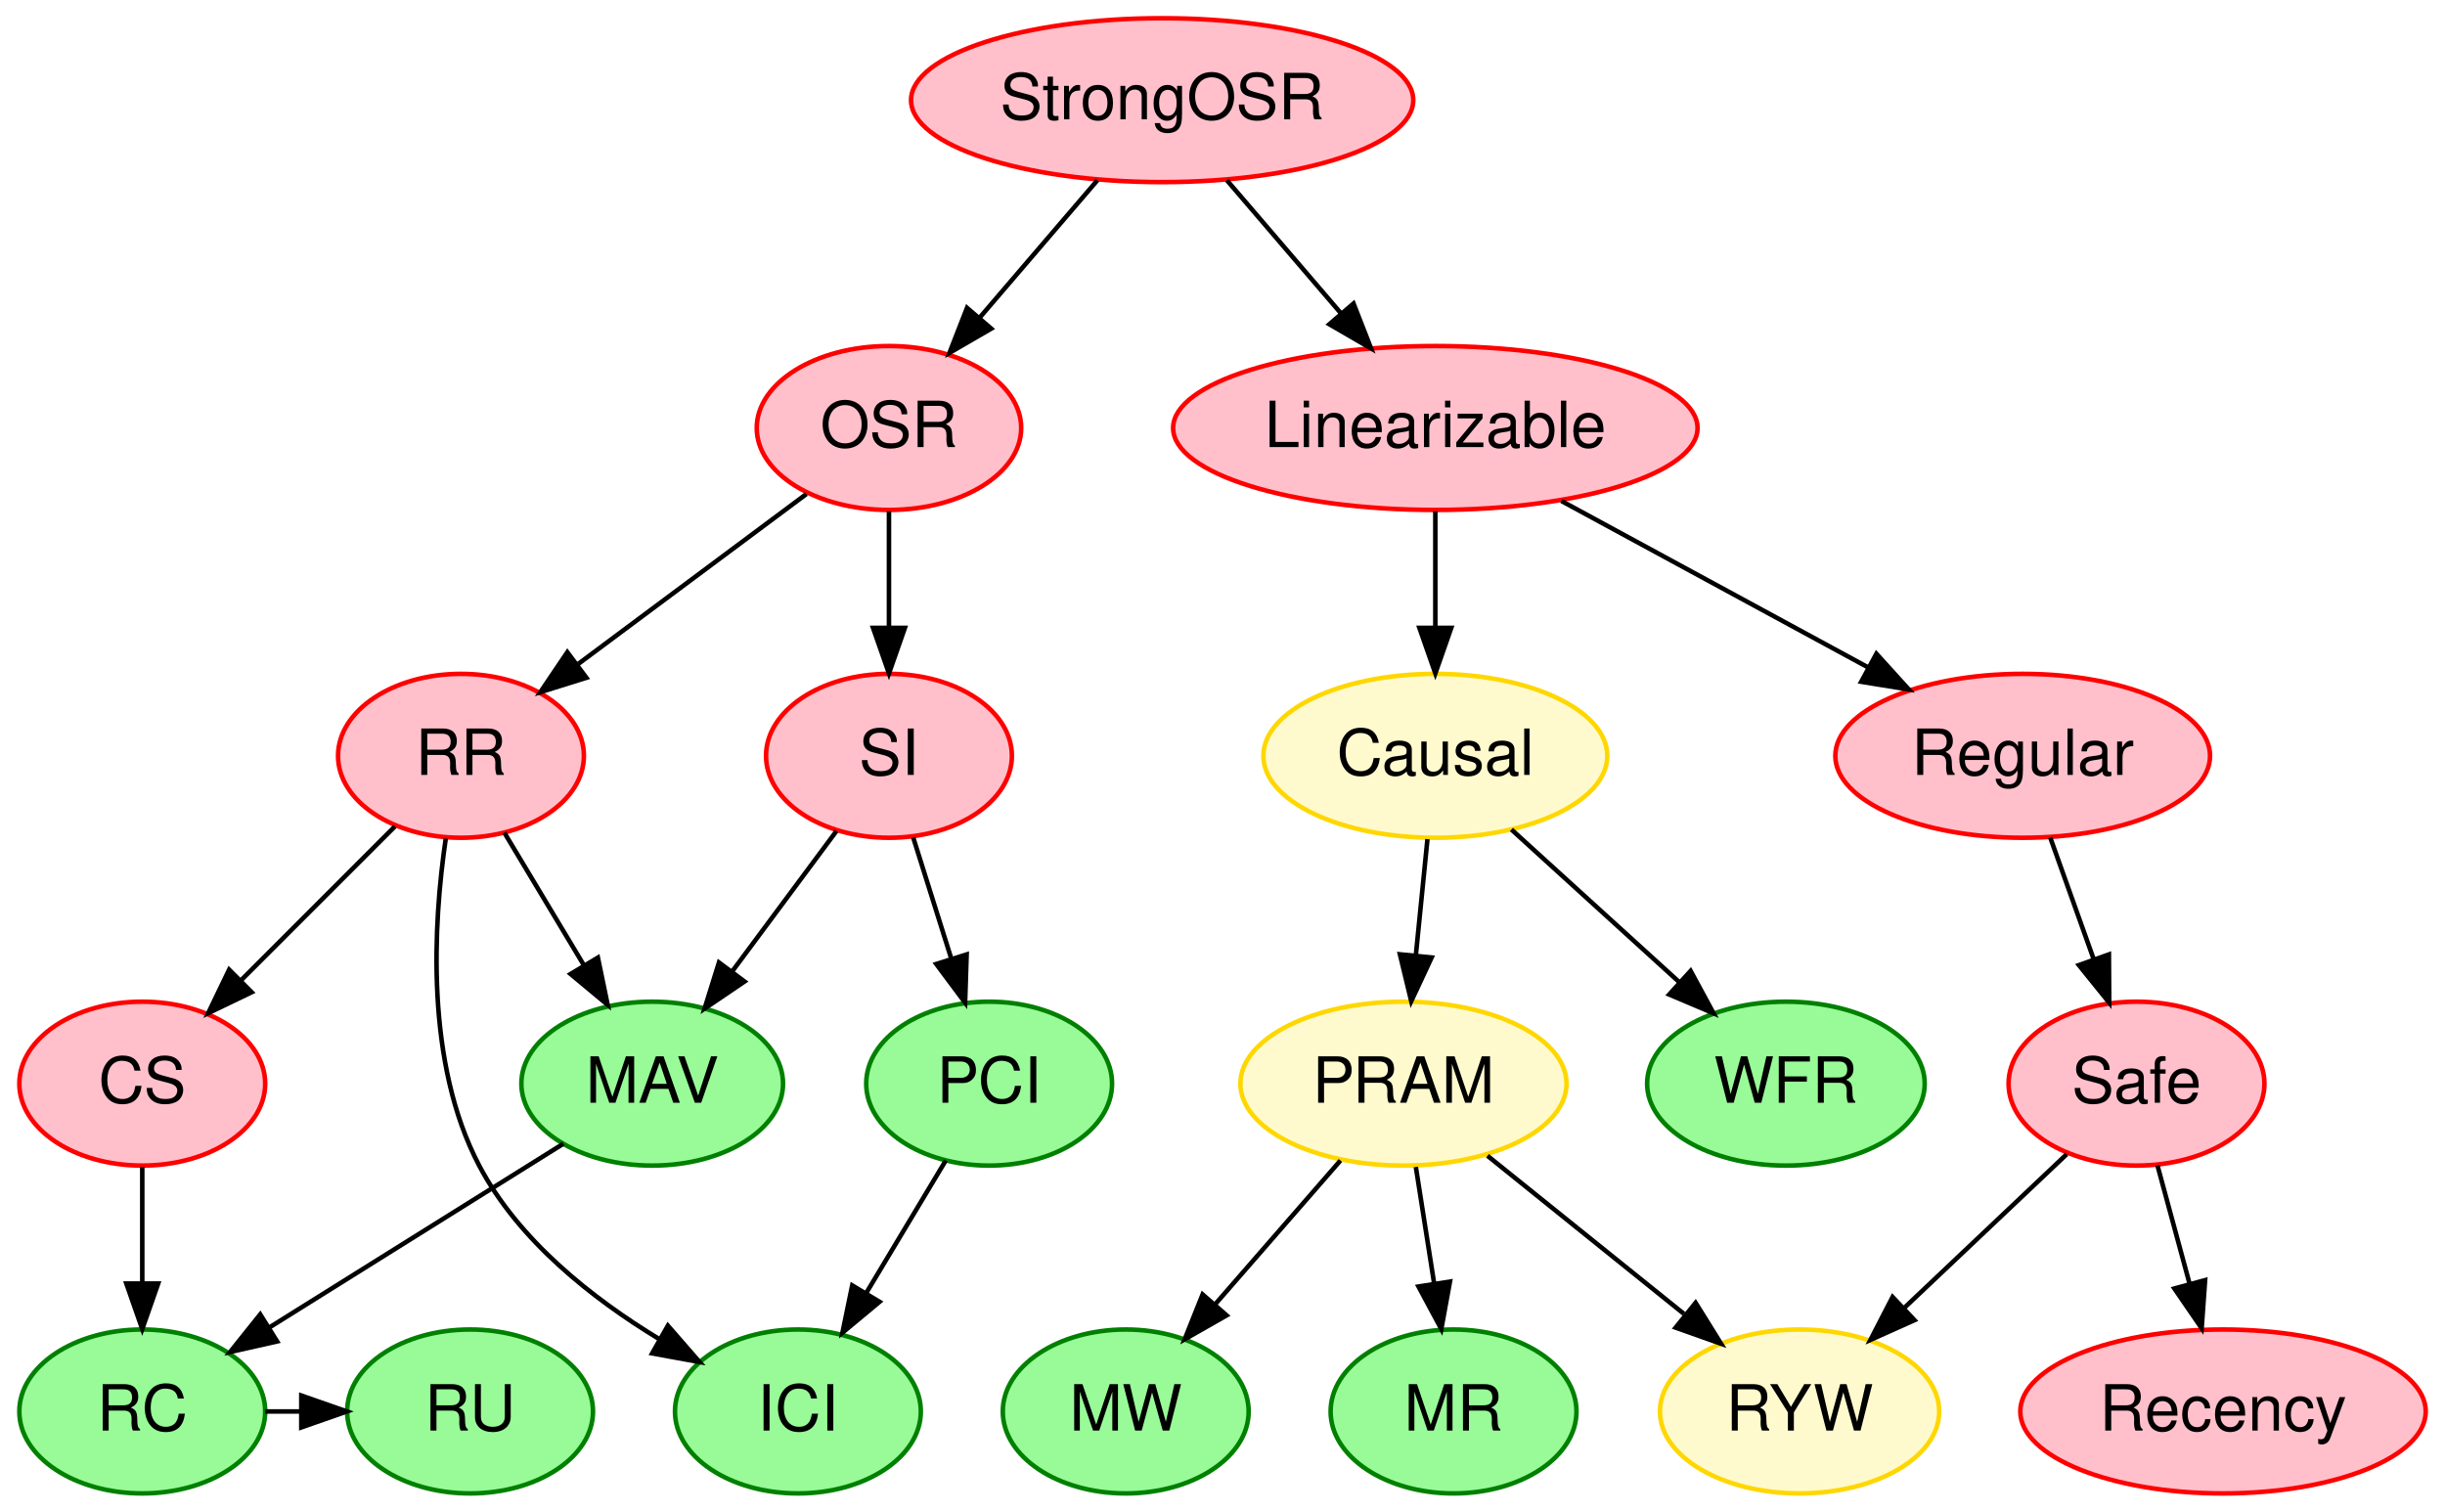
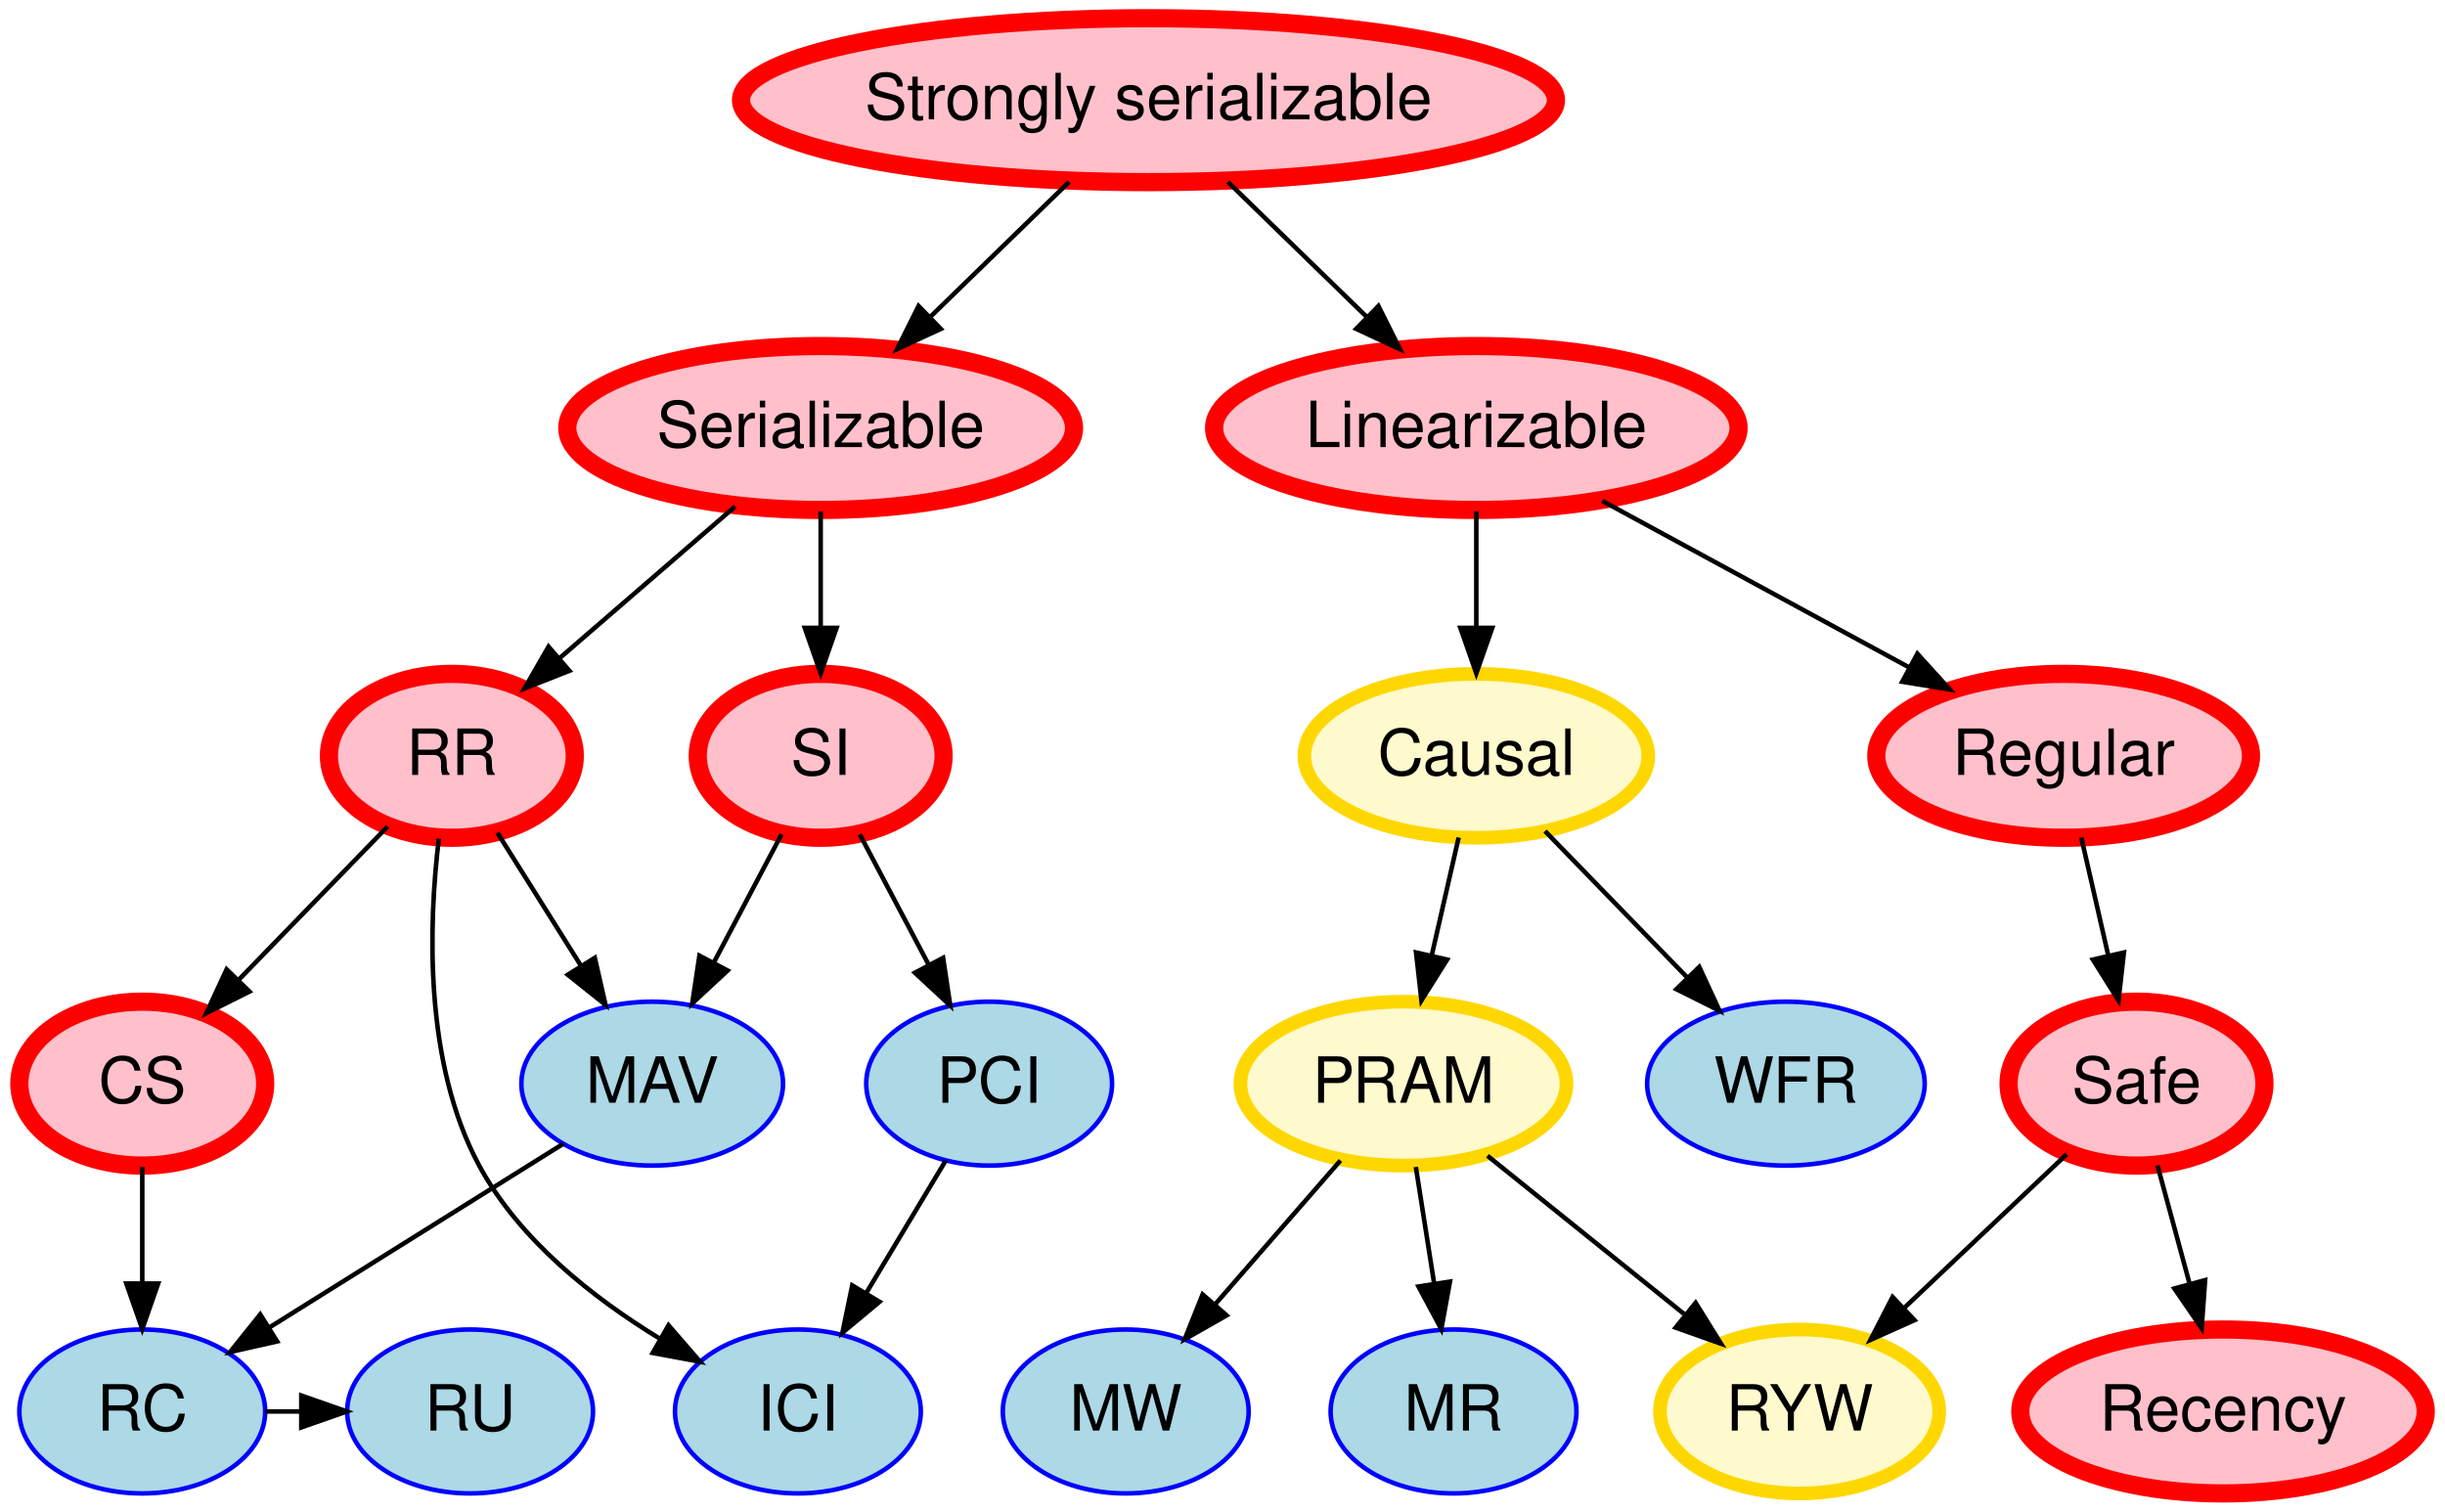
<svg xmlns="http://www.w3.org/2000/svg" width="537pt" height="332pt" viewBox="0.00 0.00 536.51 332.00">
  <g id="graph0" class="graph" transform="scale(1 1) rotate(0) translate(4 328)">
    <g id="node1" class="node">
-       <ellipse fill="PaleGreen" stroke="green" cx="99" cy="-18" rx="27" ry="18" />
+       <ellipse fill="LightBlue" stroke="blue" cx="99" cy="-18" rx="27" ry="18" />
      <text text-anchor="middle" x="99" y="-13.8" font-family="Helvetica,sans-Serif" font-size="14.00">RU</text>
    </g>
    <g id="node2" class="node">
-       <ellipse fill="PaleGreen" stroke="green" cx="27" cy="-18" rx="27" ry="18" />
+       <ellipse fill="LightBlue" stroke="blue" cx="27" cy="-18" rx="27" ry="18" />
      <text text-anchor="middle" x="27" y="-13.8" font-family="Helvetica,sans-Serif" font-size="14.00">RC</text>
    </g>
    <g id="edge22" class="edge">
      <path fill="none" stroke="black" d="M54,-18C56.615,-18 59.23,-18 61.844,-18" />
      <polygon fill="black" stroke="black" points="61.93,-21.5 71.93,-18 61.93,-14.5 61.93,-21.5" />
    </g>
    <g id="node3" class="node">
-       <ellipse fill="PaleGreen" stroke="green" cx="139" cy="-90" rx="28.738" ry="18" />
+       <ellipse fill="LightBlue" stroke="blue" cx="139" cy="-90" rx="28.738" ry="18" />
      <text text-anchor="middle" x="139" y="-85.8" font-family="Helvetica,sans-Serif" font-size="14.00">MAV</text>
    </g>
    <g id="edge21" class="edge">
      <path fill="none" stroke="black" d="M119.491,-76.807C101.664,-65.665 75.1,-49.062 55.007,-36.504" />
      <polygon fill="black" stroke="black" points="56.62,-33.385 46.285,-31.053 52.91,-39.321 56.62,-33.385" />
    </g>
    <g id="node4" class="node">
-       <ellipse fill="PaleGreen" stroke="green" cx="171" cy="-18" rx="27" ry="18" />
+       <ellipse fill="LightBlue" stroke="blue" cx="171" cy="-18" rx="27" ry="18" />
      <text text-anchor="middle" x="171" y="-13.8" font-family="Helvetica,sans-Serif" font-size="14.00">ICI</text>
    </g>
    <g id="node5" class="node">
-       <ellipse fill="PaleGreen" stroke="green" cx="213" cy="-90" rx="27" ry="18" />
+       <ellipse fill="LightBlue" stroke="blue" cx="213" cy="-90" rx="27" ry="18" />
      <text text-anchor="middle" x="213" y="-85.8" font-family="Helvetica,sans-Serif" font-size="14.00">PCI</text>
    </g>
    <g id="edge23" class="edge">
      <path fill="none" stroke="black" d="M203.47,-73.116C198.334,-64.557 191.878,-53.797 186.079,-44.132" />
      <polygon fill="black" stroke="black" points="188.93,-42.081 180.784,-35.307 182.928,-45.683 188.93,-42.081" />
    </g>
    <g id="node6" class="node">
-       <ellipse fill="PaleGreen" stroke="green" cx="388" cy="-90" rx="30.486" ry="18" />
+       <ellipse fill="LightBlue" stroke="blue" cx="388" cy="-90" rx="30.486" ry="18" />
      <text text-anchor="middle" x="388" y="-85.8" font-family="Helvetica,sans-Serif" font-size="14.00">WFR</text>
    </g>
    <g id="node7" class="node">
-       <ellipse fill="PaleGreen" stroke="green" cx="315" cy="-18" rx="27" ry="18" />
+       <ellipse fill="LightBlue" stroke="blue" cx="315" cy="-18" rx="27" ry="18" />
      <text text-anchor="middle" x="315" y="-13.8" font-family="Helvetica,sans-Serif" font-size="14.00">MR</text>
    </g>
    <g id="node8" class="node">
-       <ellipse fill="PaleGreen" stroke="green" cx="243" cy="-18" rx="27" ry="18" />
+       <ellipse fill="LightBlue" stroke="blue" cx="243" cy="-18" rx="27" ry="18" />
      <text text-anchor="middle" x="243" y="-13.8" font-family="Helvetica,sans-Serif" font-size="14.00">MW</text>
    </g>
    <g id="node9" class="node">
-       <ellipse fill="LemonChiffon" stroke="Gold" cx="391" cy="-18" rx="30.667" ry="18" />
+       <ellipse fill="LemonChiffon" stroke="Gold" stroke-width="3" cx="391" cy="-18" rx="30.667" ry="18" />
      <text text-anchor="middle" x="391" y="-13.8" font-family="Helvetica,sans-Serif" font-size="14.00">RYW</text>
    </g>
    <g id="node10" class="node">
-       <ellipse fill="LemonChiffon" stroke="Gold" cx="304" cy="-90" rx="35.815" ry="18" />
+       <ellipse fill="LemonChiffon" stroke="Gold" stroke-width="3" cx="304" cy="-90" rx="35.815" ry="18" />
      <text text-anchor="middle" x="304" y="-85.8" font-family="Helvetica,sans-Serif" font-size="14.00">PRAM</text>
    </g>
    <g id="edge19" class="edge">
      <path fill="none" stroke="black" d="M306.719,-71.697C307.931,-63.983 309.388,-54.712 310.739,-46.112" />
      <polygon fill="black" stroke="black" points="314.217,-46.526 312.312,-36.104 307.302,-45.44 314.217,-46.526" />
    </g>
    <g id="edge20" class="edge">
      <path fill="none" stroke="black" d="M290.158,-73.116C282.059,-63.822 271.699,-51.934 262.754,-41.668" />
      <polygon fill="black" stroke="black" points="265.161,-39.104 255.953,-33.864 259.884,-43.703 265.161,-39.104" />
    </g>
    <g id="edge12" class="edge">
      <path fill="none" stroke="black" d="M322.45,-74.155C335.008,-64.051 351.789,-50.549 365.605,-39.433" />
      <polygon fill="black" stroke="black" points="368.162,-41.867 373.76,-32.872 363.774,-36.413 368.162,-41.867" />
    </g>
    <g id="node11" class="node">
-       <ellipse fill="LemonChiffon" stroke="Gold" cx="311" cy="-162" rx="37.77" ry="18" />
-       <text text-anchor="middle" x="311" y="-157.8" font-family="Helvetica,sans-Serif" font-size="14.00">Causal</text>
+       <ellipse fill="LemonChiffon" stroke="Gold" stroke-width="3" cx="320" cy="-162" rx="37.77" ry="18" />
+       <text text-anchor="middle" x="320" y="-157.8" font-family="Helvetica,sans-Serif" font-size="14.00">Causal</text>
    </g>
    <g id="edge18" class="edge">
-       <path fill="none" stroke="black" d="M327.708,-145.811C338.52,-135.982 352.752,-123.044 364.673,-112.206" />
-       <polygon fill="black" stroke="black" points="367.069,-114.758 372.114,-105.442 362.36,-109.579 367.069,-114.758" />
+       <path fill="none" stroke="black" d="M335.091,-145.465C344.285,-136.001 356.184,-123.752 366.368,-113.268" />
+       <polygon fill="black" stroke="black" points="368.96,-115.623 373.418,-106.011 363.939,-110.745 368.96,-115.623" />
    </g>
    <g id="edge11" class="edge">
-       <path fill="none" stroke="black" d="M309.27,-143.697C308.498,-135.983 307.571,-126.712 306.711,-118.112" />
-       <polygon fill="black" stroke="black" points="310.188,-117.706 305.71,-108.104 303.223,-118.403 310.188,-117.706" />
+       <path fill="none" stroke="black" d="M316.127,-144.055C314.345,-136.261 312.188,-126.822 310.189,-118.079" />
+       <polygon fill="black" stroke="black" points="313.589,-117.244 307.949,-108.275 306.765,-118.804 313.589,-117.244" />
    </g>
    <g id="node12" class="node">
-       <ellipse fill="Pink" stroke="red" cx="27" cy="-90" rx="27" ry="18" />
+       <ellipse fill="Pink" stroke="red" stroke-width="4" cx="27" cy="-90" rx="27" ry="18" />
      <text text-anchor="middle" x="27" y="-85.8" font-family="Helvetica,sans-Serif" font-size="14.00">CS</text>
    </g>
    <g id="edge13" class="edge">
      <path fill="none" stroke="black" d="M27,-71.697C27,-63.983 27,-54.712 27,-46.112" />
      <polygon fill="black" stroke="black" points="30.5,-46.104 27,-36.104 23.5,-46.104 30.5,-46.104" />
    </g>
    <g id="node13" class="node">
-       <ellipse fill="Pink" stroke="red" cx="97" cy="-162" rx="27" ry="18" />
-       <text text-anchor="middle" x="97" y="-157.8" font-family="Helvetica,sans-Serif" font-size="14.00">RR</text>
+       <ellipse fill="Pink" stroke="red" stroke-width="4" cx="95" cy="-162" rx="27" ry="18" />
+       <text text-anchor="middle" x="95" y="-157.8" font-family="Helvetica,sans-Serif" font-size="14.00">RR</text>
    </g>
    <g id="edge14" class="edge">
-       <path fill="none" stroke="black" d="M106.53,-145.116C111.666,-136.557 118.122,-125.797 123.921,-116.132" />
-       <polygon fill="black" stroke="black" points="127.072,-117.683 129.216,-107.307 121.07,-114.081 127.072,-117.683" />
+       <path fill="none" stroke="black" d="M104.984,-145.116C110.42,-136.469 117.267,-125.575 123.391,-115.833" />
+       <polygon fill="black" stroke="black" points="126.391,-117.636 128.75,-107.307 120.465,-113.911 126.391,-117.636" />
    </g>
    <g id="edge17" class="edge">
-       <path fill="none" stroke="black" d="M93.657,-143.821C90.898,-125.033 89.129,-94.591 101,-72 109.632,-55.574 125.883,-42.785 140.555,-33.889" />
-       <polygon fill="black" stroke="black" points="142.443,-36.842 149.405,-28.855 138.982,-30.757 142.443,-36.842" />
+       <path fill="none" stroke="black" d="M92.134,-143.781C89.877,-124.958 88.861,-94.485 101,-72 109.815,-55.671 126.075,-42.888 140.707,-33.969" />
+       <polygon fill="black" stroke="black" points="142.587,-36.926 149.525,-28.919 139.108,-30.852 142.587,-36.926" />
    </g>
    <g id="edge7" class="edge">
-       <path fill="none" stroke="black" d="M82.496,-146.496C72.735,-136.735 59.69,-123.69 48.7,-112.7" />
-       <polygon fill="black" stroke="black" points="51.031,-110.082 41.486,-105.485 46.082,-115.031 51.031,-110.082" />
+       <path fill="none" stroke="black" d="M80.91,-146.496C71.428,-136.735 58.756,-123.69 48.08,-112.7" />
+       <polygon fill="black" stroke="black" points="50.55,-110.22 41.072,-105.485 45.529,-115.097 50.55,-110.22" />
    </g>
    <g id="node14" class="node">
-       <ellipse fill="Pink" stroke="red" cx="191" cy="-162" rx="27" ry="18" />
-       <text text-anchor="middle" x="191" y="-157.8" font-family="Helvetica,sans-Serif" font-size="14.00">SI</text>
+       <ellipse fill="Pink" stroke="red" stroke-width="4" cx="176" cy="-162" rx="27" ry="18" />
+       <text text-anchor="middle" x="176" y="-157.8" font-family="Helvetica,sans-Serif" font-size="14.00">SI</text>
    </g>
    <g id="edge15" class="edge">
-       <path fill="none" stroke="black" d="M179.46,-145.465C172.727,-136.402 164.099,-124.786 156.54,-114.612" />
-       <polygon fill="black" stroke="black" points="159.281,-112.432 150.508,-106.492 153.662,-116.606 159.281,-112.432" />
+       <path fill="none" stroke="black" d="M167.418,-144.765C162.999,-136.404 157.508,-126.016 152.535,-116.606" />
+       <polygon fill="black" stroke="black" points="155.559,-114.839 147.792,-107.633 149.371,-118.11 155.559,-114.839" />
    </g>
    <g id="edge16" class="edge">
-       <path fill="none" stroke="black" d="M196.326,-144.055C198.839,-136.059 201.896,-126.331 204.703,-117.4" />
-       <polygon fill="black" stroke="black" points="208.064,-118.378 207.723,-107.789 201.386,-116.28 208.064,-118.378" />
+       <path fill="none" stroke="black" d="M184.582,-144.765C189.065,-136.283 194.651,-125.714 199.681,-116.197" />
+       <polygon fill="black" stroke="black" points="202.886,-117.624 204.465,-107.147 196.698,-114.353 202.886,-117.624" />
    </g>
    <g id="node15" class="node">
-       <ellipse fill="Pink" stroke="red" cx="191" cy="-234" rx="29.043" ry="18" />
-       <text text-anchor="middle" x="191" y="-229.8" font-family="Helvetica,sans-Serif" font-size="14.00">OSR</text>
+       <ellipse fill="Pink" stroke="red" stroke-width="4" cx="176" cy="-234" rx="55.646" ry="18" />
+       <text text-anchor="middle" x="176" y="-229.8" font-family="Helvetica,sans-Serif" font-size="14.00">Serializable</text>
    </g>
    <g id="edge6" class="edge">
-       <path fill="none" stroke="black" d="M172.876,-219.503C158.651,-208.911 138.666,-194.028 122.776,-182.195" />
-       <polygon fill="black" stroke="black" points="124.544,-179.147 114.433,-175.982 120.363,-184.762 124.544,-179.147" />
+       <path fill="none" stroke="black" d="M157.213,-216.765C145.712,-206.825 130.894,-194.02 118.605,-183.399" />
+       <polygon fill="black" stroke="black" points="120.809,-180.678 110.955,-176.788 116.232,-185.975 120.809,-180.678" />
    </g>
    <g id="edge8" class="edge">
-       <path fill="none" stroke="black" d="M191,-215.697C191,-207.983 191,-198.712 191,-190.112" />
-       <polygon fill="black" stroke="black" points="194.5,-190.104 191,-180.104 187.5,-190.104 194.5,-190.104" />
+       <path fill="none" stroke="black" d="M176,-215.697C176,-207.983 176,-198.712 176,-190.112" />
+       <polygon fill="black" stroke="black" points="179.5,-190.104 176,-180.104 172.5,-190.104 179.5,-190.104" />
    </g>
    <g id="node16" class="node">
-       <ellipse fill="Pink" stroke="red" cx="484" cy="-18" rx="44.527" ry="18" />
+       <ellipse fill="Pink" stroke="red" stroke-width="4" cx="484" cy="-18" rx="44.527" ry="18" />
      <text text-anchor="middle" x="484" y="-13.8" font-family="Helvetica,sans-Serif" font-size="14.00">Recency</text>
    </g>
    <g id="node17" class="node">
-       <ellipse fill="Pink" stroke="red" cx="465" cy="-90" rx="28.099" ry="18" />
+       <ellipse fill="Pink" stroke="red" stroke-width="4" cx="465" cy="-90" rx="28.099" ry="18" />
      <text text-anchor="middle" x="465" y="-85.8" font-family="Helvetica,sans-Serif" font-size="14.00">Safe</text>
    </g>
    <g id="edge9" class="edge">
      <path fill="none" stroke="black" d="M449.667,-74.496C439.318,-64.707 425.478,-51.614 413.839,-40.605" />
      <polygon fill="black" stroke="black" points="416.238,-38.056 406.568,-33.726 411.427,-43.141 416.238,-38.056" />
    </g>
    <g id="edge4" class="edge">
      <path fill="none" stroke="black" d="M469.599,-72.055C471.715,-64.261 474.277,-54.822 476.65,-46.079" />
      <polygon fill="black" stroke="black" points="480.069,-46.843 479.311,-36.275 473.314,-45.009 480.069,-46.843" />
    </g>
    <g id="node18" class="node">
-       <ellipse fill="Pink" stroke="red" cx="440" cy="-162" rx="41.153" ry="18" />
-       <text text-anchor="middle" x="440" y="-157.8" font-family="Helvetica,sans-Serif" font-size="14.00">Regular</text>
+       <ellipse fill="Pink" stroke="red" stroke-width="4" cx="449" cy="-162" rx="41.153" ry="18" />
+       <text text-anchor="middle" x="449" y="-157.8" font-family="Helvetica,sans-Serif" font-size="14.00">Regular</text>
    </g>
    <g id="edge3" class="edge">
-       <path fill="none" stroke="black" d="M446.052,-144.055C448.908,-136.059 452.382,-126.331 455.572,-117.4" />
-       <polygon fill="black" stroke="black" points="458.937,-118.384 459.004,-107.789 452.344,-116.029 458.937,-118.384" />
+       <path fill="none" stroke="black" d="M452.873,-144.055C454.655,-136.261 456.812,-126.822 458.811,-118.079" />
+       <polygon fill="black" stroke="black" points="462.235,-118.804 461.051,-108.275 455.411,-117.244 462.235,-118.804" />
    </g>
    <g id="node19" class="node">
-       <ellipse fill="Pink" stroke="red" cx="311" cy="-234" rx="57.593" ry="18" />
-       <text text-anchor="middle" x="311" y="-229.8" font-family="Helvetica,sans-Serif" font-size="14.00">Linearizable</text>
+       <ellipse fill="Pink" stroke="red" stroke-width="4" cx="320" cy="-234" rx="57.593" ry="18" />
+       <text text-anchor="middle" x="320" y="-229.8" font-family="Helvetica,sans-Serif" font-size="14.00">Linearizable</text>
    </g>
    <g id="edge10" class="edge">
-       <path fill="none" stroke="black" d="M311,-215.697C311,-207.983 311,-198.712 311,-190.112" />
-       <polygon fill="black" stroke="black" points="314.5,-190.104 311,-180.104 307.5,-190.104 314.5,-190.104" />
+       <path fill="none" stroke="black" d="M320,-215.697C320,-207.983 320,-198.712 320,-190.112" />
+       <polygon fill="black" stroke="black" points="323.5,-190.104 320,-180.104 316.5,-190.104 323.5,-190.104" />
    </g>
    <g id="edge2" class="edge">
-       <path fill="none" stroke="black" d="M338.674,-217.983C358.407,-207.275 385.057,-192.814 406.073,-181.41" />
-       <polygon fill="black" stroke="black" points="407.872,-184.416 414.992,-176.57 404.534,-178.263 407.872,-184.416" />
+       <path fill="none" stroke="black" d="M347.674,-217.983C367.407,-207.275 394.057,-192.814 415.073,-181.41" />
+       <polygon fill="black" stroke="black" points="416.872,-184.416 423.992,-176.57 413.534,-178.263 416.872,-184.416" />
    </g>
    <g id="node20" class="node">
-       <ellipse fill="Pink" stroke="red" cx="251" cy="-306" rx="55.152" ry="18" />
-       <text text-anchor="middle" x="251" y="-301.8" font-family="Helvetica,sans-Serif" font-size="14.00">StrongOSR</text>
+       <ellipse fill="Pink" stroke="red" stroke-width="4" cx="248" cy="-306" rx="89.49" ry="18" />
+       <text text-anchor="middle" x="248" y="-301.8" font-family="Helvetica,sans-Serif" font-size="14.00">Strongly serializable</text>
    </g>
    <g id="edge5" class="edge">
-       <path fill="none" stroke="black" d="M236.781,-288.411C229.092,-279.441 219.47,-268.215 211.034,-258.373" />
-       <polygon fill="black" stroke="black" points="213.46,-255.826 204.295,-250.511 208.146,-260.381 213.46,-255.826" />
+       <path fill="none" stroke="black" d="M230.571,-288.055C221.417,-279.156 210.058,-268.112 200.077,-258.408" />
+       <polygon fill="black" stroke="black" points="202.383,-255.768 192.773,-251.307 197.503,-260.787 202.383,-255.768" />
    </g>
    <g id="edge1" class="edge">
-       <path fill="none" stroke="black" d="M265.219,-288.411C272.691,-279.693 281.99,-268.845 290.251,-259.208" />
-       <polygon fill="black" stroke="black" points="293.032,-261.34 296.883,-251.47 287.718,-256.785 293.032,-261.34" />
+       <path fill="none" stroke="black" d="M265.429,-288.055C274.583,-279.156 285.942,-268.112 295.923,-258.408" />
+       <polygon fill="black" stroke="black" points="298.497,-260.787 303.227,-251.307 293.617,-255.768 298.497,-260.787" />
    </g>
  </g>
</svg>
